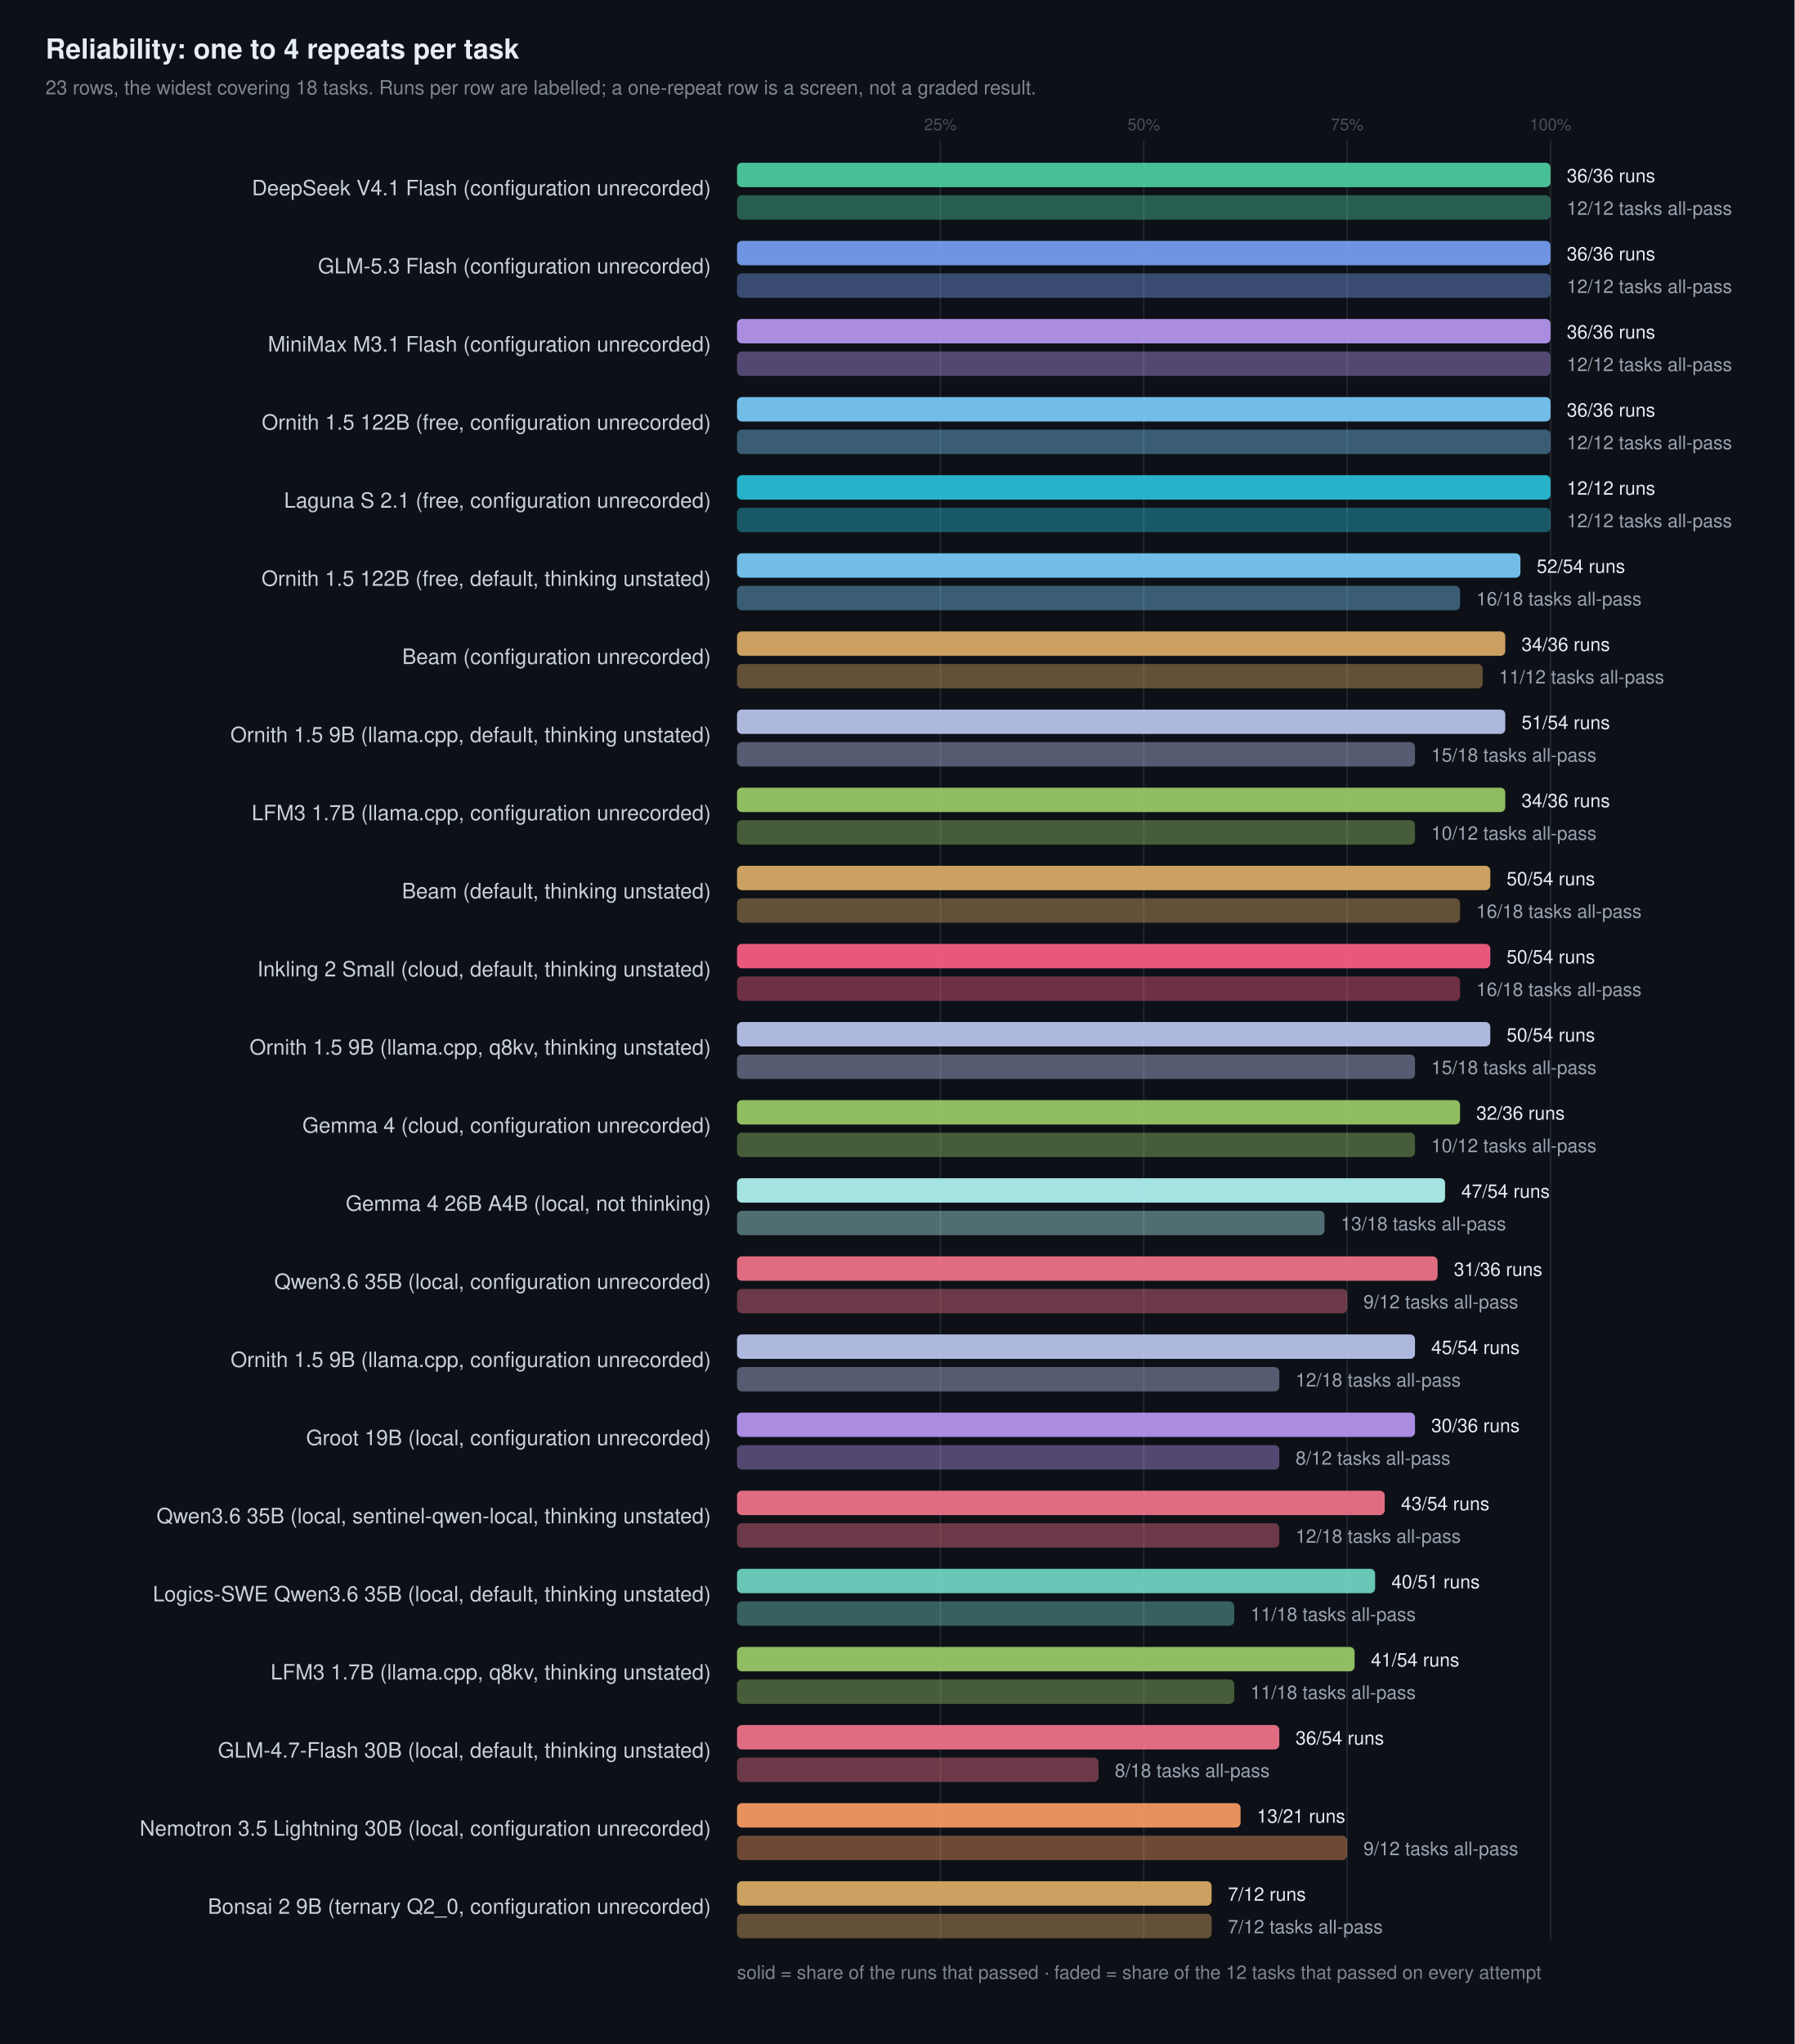
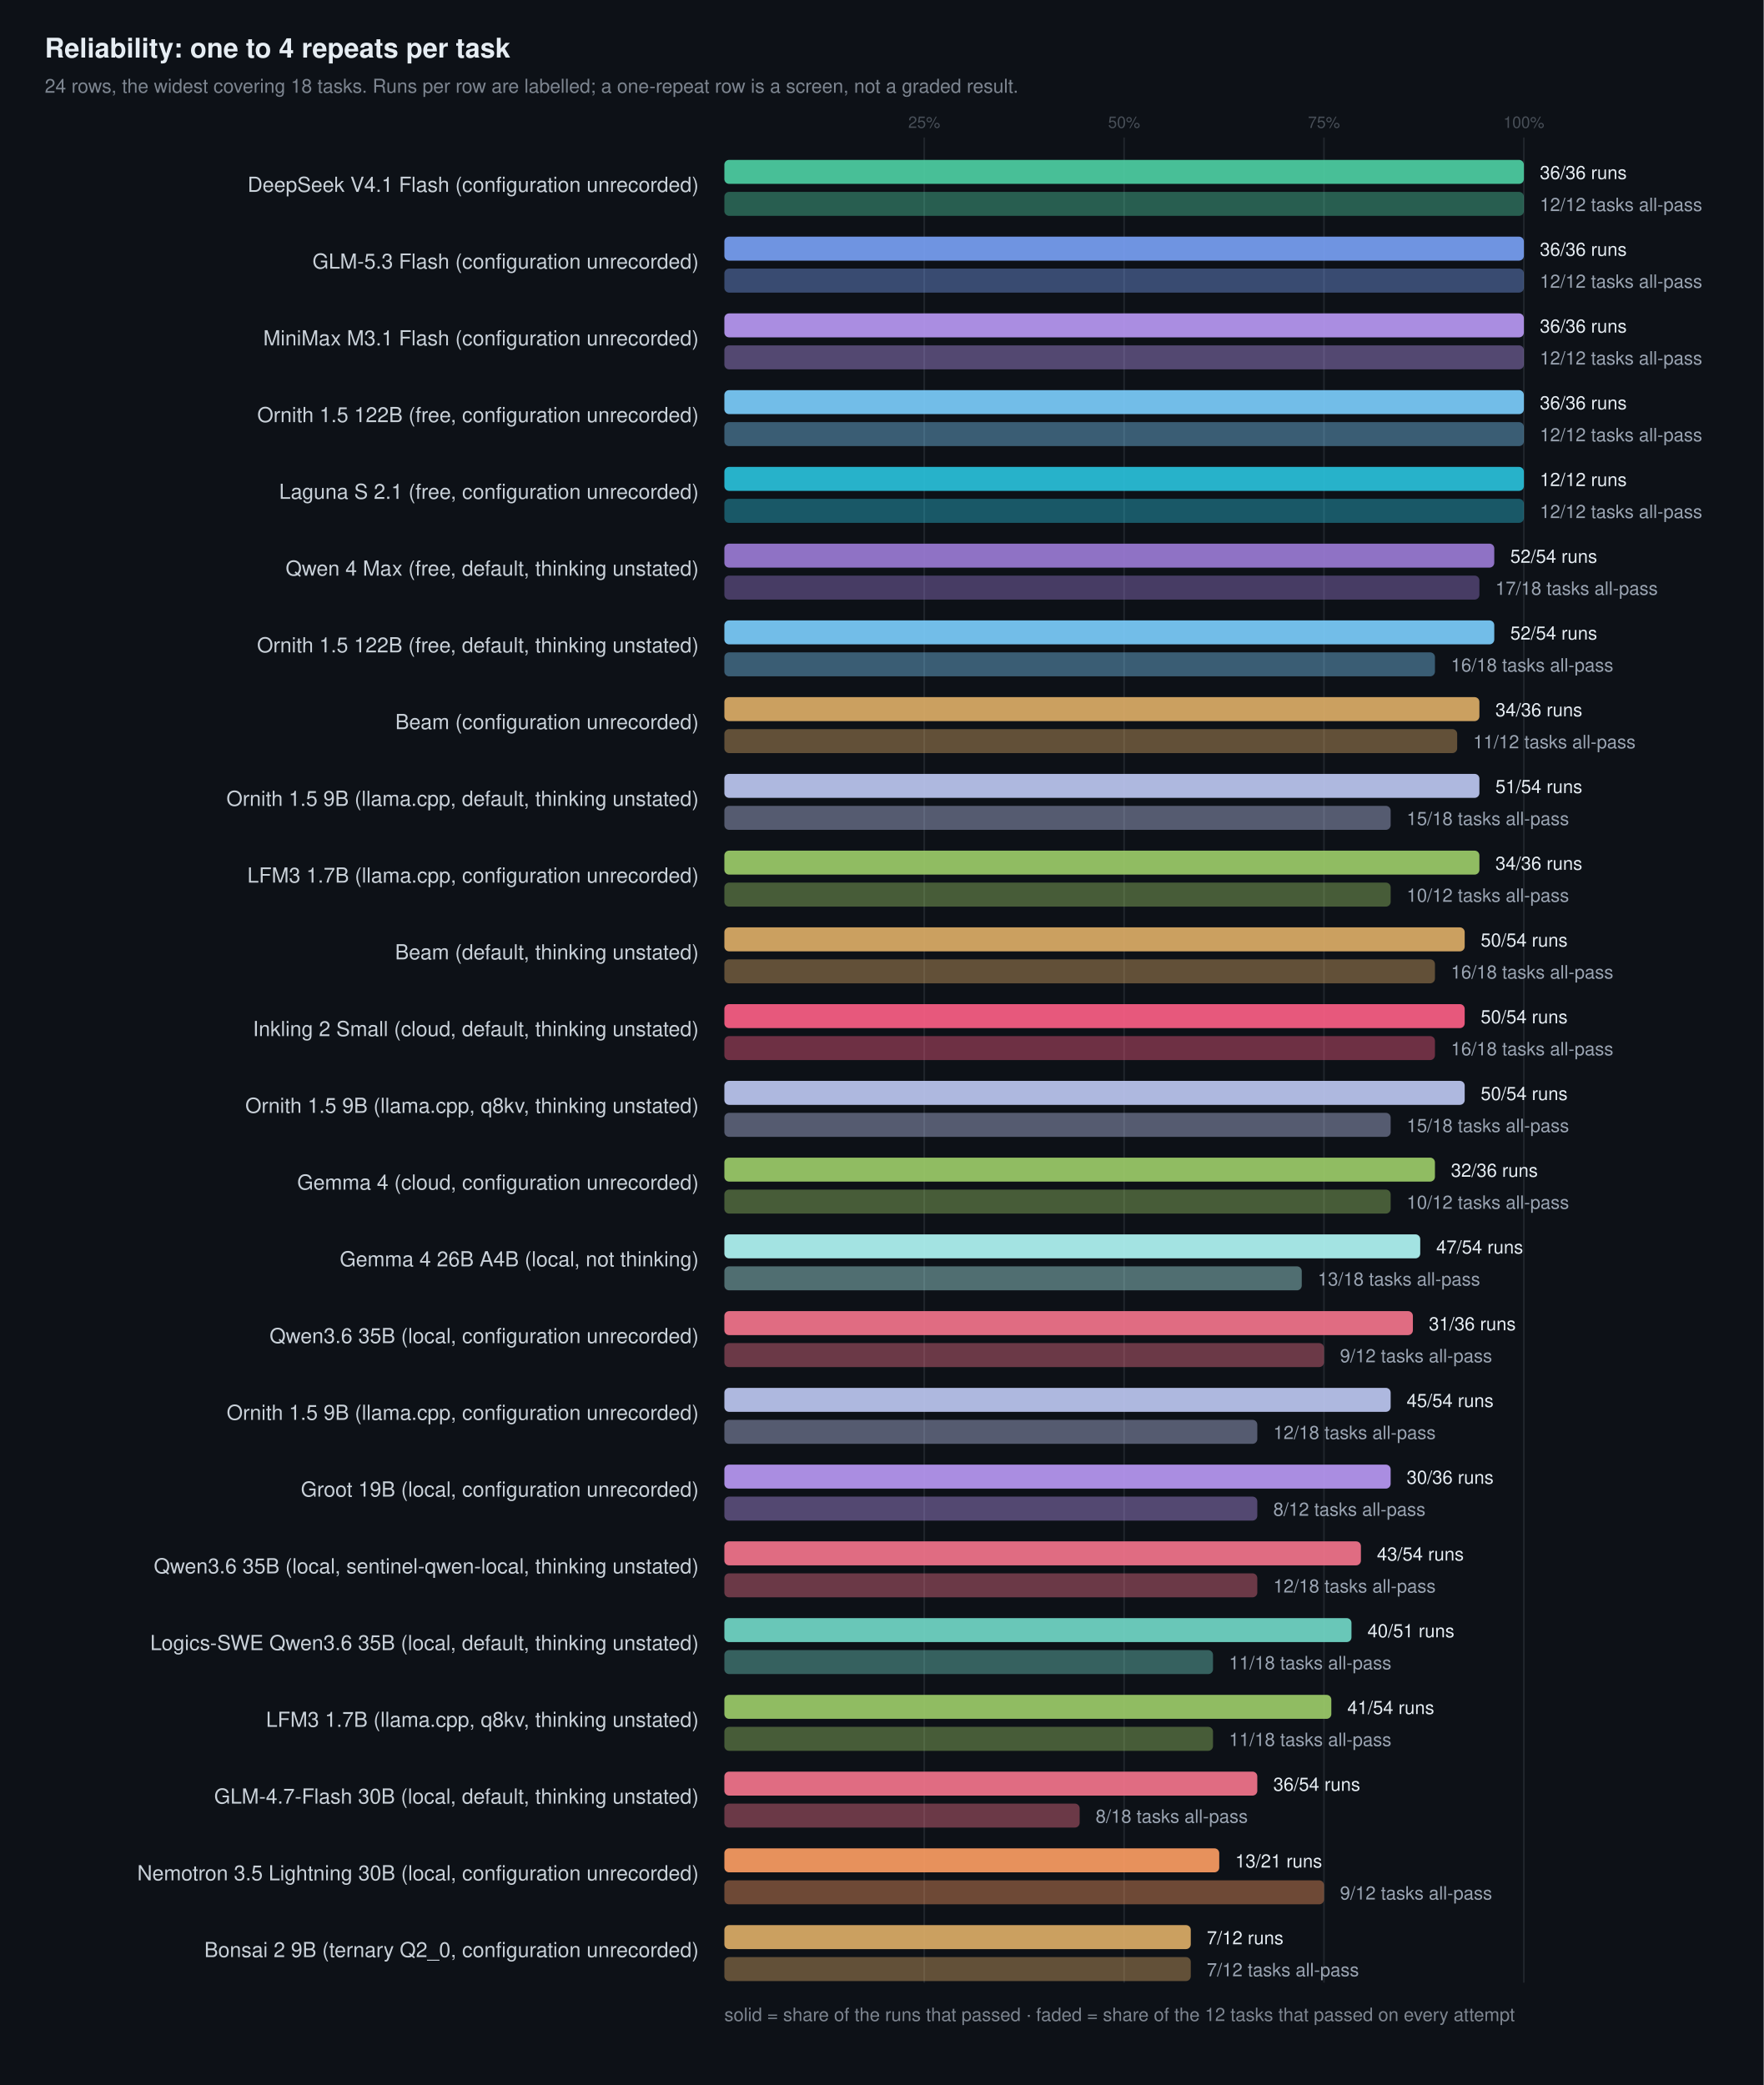
- <svg xmlns="http://www.w3.org/2000/svg" width="1103" height="1256" viewBox="0 0 1103 1256" font-family="ui-sans-serif, -apple-system, Segoe UI, Helvetica, Arial, sans-serif">
+ <svg xmlns="http://www.w3.org/2000/svg" width="1103" height="1304" viewBox="0 0 1103 1304" font-family="ui-sans-serif, -apple-system, Segoe UI, Helvetica, Arial, sans-serif">
  <rect width="100%" height="100%" fill="#0d1117" />
  <text x="28" y="36" fill="#e6edf3" font-size="17" font-weight="600">Reliability: one to 4 repeats per task</text>
-   <text x="28" y="58" fill="#7d8590" font-size="12">23 rows, the widest covering 18 tasks. Runs per row are labelled; a one-repeat row is a screen, not a graded result.</text>
-   <line x1="578.0" y1="86" x2="578.0" y2="1192" stroke="#21262d" stroke-width="1" />
+   <text x="28" y="58" fill="#7d8590" font-size="12">24 rows, the widest covering 18 tasks. Runs per row are labelled; a one-repeat row is a screen, not a graded result.</text>
+   <line x1="578.0" y1="86" x2="578.0" y2="1240" stroke="#21262d" stroke-width="1" />
  <text x="578.0" y="80" fill="#484f58" font-size="10" text-anchor="middle">25%</text>
-   <line x1="703.0" y1="86" x2="703.0" y2="1192" stroke="#21262d" stroke-width="1" />
+   <line x1="703.0" y1="86" x2="703.0" y2="1240" stroke="#21262d" stroke-width="1" />
  <text x="703.0" y="80" fill="#484f58" font-size="10" text-anchor="middle">50%</text>
-   <line x1="828.0" y1="86" x2="828.0" y2="1192" stroke="#21262d" stroke-width="1" />
+   <line x1="828.0" y1="86" x2="828.0" y2="1240" stroke="#21262d" stroke-width="1" />
  <text x="828.0" y="80" fill="#484f58" font-size="10" text-anchor="middle">75%</text>
-   <line x1="953.0" y1="86" x2="953.0" y2="1192" stroke="#21262d" stroke-width="1" />
+   <line x1="953.0" y1="86" x2="953.0" y2="1240" stroke="#21262d" stroke-width="1" />
  <text x="953.0" y="80" fill="#484f58" font-size="10" text-anchor="middle">100%</text>
  <text x="437" y="120" fill="#c9d1d9" font-size="13" text-anchor="end">DeepSeek V4.1 Flash (configuration unrecorded)</text>
  <rect x="453" y="100" width="500.0" height="15" rx="3" fill="#4fd1a5" opacity="0.9" />
  <text x="963.0" y="112" fill="#e6edf3" font-size="11.5">36/36 runs</text>
  <rect x="453" y="120" width="500.0" height="15" rx="3" fill="#4fd1a5" opacity="0.4" />
  <text x="963.0" y="132" fill="#9aa4b2" font-size="11.5">12/12 tasks all-pass</text>
  <text x="437" y="168" fill="#c9d1d9" font-size="13" text-anchor="end">GLM-5.3 Flash (configuration unrecorded)</text>
  <rect x="453" y="148" width="500.0" height="15" rx="3" fill="#7aa2f7" opacity="0.9" />
  <text x="963.0" y="160" fill="#e6edf3" font-size="11.5">36/36 runs</text>
  <rect x="453" y="168" width="500.0" height="15" rx="3" fill="#7aa2f7" opacity="0.4" />
  <text x="963.0" y="180" fill="#9aa4b2" font-size="11.5">12/12 tasks all-pass</text>
  <text x="437" y="216" fill="#c9d1d9" font-size="13" text-anchor="end">MiniMax M3.1 Flash (configuration unrecorded)</text>
  <rect x="453" y="196" width="500.0" height="15" rx="3" fill="#bb9af7" opacity="0.9" />
  <text x="963.0" y="208" fill="#e6edf3" font-size="11.5">36/36 runs</text>
  <rect x="453" y="216" width="500.0" height="15" rx="3" fill="#bb9af7" opacity="0.4" />
  <text x="963.0" y="228" fill="#9aa4b2" font-size="11.5">12/12 tasks all-pass</text>
  <text x="437" y="264" fill="#c9d1d9" font-size="13" text-anchor="end">Ornith 1.5 122B (free, configuration unrecorded)</text>
  <rect x="453" y="244" width="500.0" height="15" rx="3" fill="#7dcfff" opacity="0.9" />
  <text x="963.0" y="256" fill="#e6edf3" font-size="11.5">36/36 runs</text>
  <rect x="453" y="264" width="500.0" height="15" rx="3" fill="#7dcfff" opacity="0.4" />
  <text x="963.0" y="276" fill="#9aa4b2" font-size="11.5">12/12 tasks all-pass</text>
  <text x="437" y="312" fill="#c9d1d9" font-size="13" text-anchor="end">Laguna S 2.1 (free, configuration unrecorded)</text>
  <rect x="453" y="292" width="500.0" height="15" rx="3" fill="#2ac3de" opacity="0.9" />
  <text x="963.0" y="304" fill="#e6edf3" font-size="11.5">12/12 runs</text>
  <rect x="453" y="312" width="500.0" height="15" rx="3" fill="#2ac3de" opacity="0.4" />
  <text x="963.0" y="324" fill="#9aa4b2" font-size="11.5">12/12 tasks all-pass</text>
-   <text x="437" y="360" fill="#c9d1d9" font-size="13" text-anchor="end">Ornith 1.5 122B (free, default, thinking unstated)</text>
-   <rect x="453" y="340" width="481.5" height="15" rx="3" fill="#7dcfff" opacity="0.9" />
+   <text x="437" y="360" fill="#c9d1d9" font-size="13" text-anchor="end">Qwen 4 Max (free, default, thinking unstated)</text>
+   <rect x="453" y="340" width="481.5" height="15" rx="3" fill="#9d7cd8" opacity="0.9" />
  <text x="944.5" y="352" fill="#e6edf3" font-size="11.5">52/54 runs</text>
-   <rect x="453" y="360" width="444.4" height="15" rx="3" fill="#7dcfff" opacity="0.4" />
-   <text x="907.4" y="372" fill="#9aa4b2" font-size="11.5">16/18 tasks all-pass</text>
-   <text x="437" y="408" fill="#c9d1d9" font-size="13" text-anchor="end">Beam (configuration unrecorded)</text>
-   <rect x="453" y="388" width="472.2" height="15" rx="3" fill="#e0af68" opacity="0.9" />
-   <text x="935.2" y="400" fill="#e6edf3" font-size="11.5">34/36 runs</text>
-   <rect x="453" y="408" width="458.3" height="15" rx="3" fill="#e0af68" opacity="0.4" />
-   <text x="921.3" y="420" fill="#9aa4b2" font-size="11.5">11/12 tasks all-pass</text>
-   <text x="437" y="456" fill="#c9d1d9" font-size="13" text-anchor="end">Ornith 1.5 9B (llama.cpp, default, thinking unstated)</text>
-   <rect x="453" y="436" width="472.2" height="15" rx="3" fill="#c0caf5" opacity="0.9" />
-   <text x="935.2" y="448" fill="#e6edf3" font-size="11.5">51/54 runs</text>
-   <rect x="453" y="456" width="416.7" height="15" rx="3" fill="#c0caf5" opacity="0.4" />
-   <text x="879.7" y="468" fill="#9aa4b2" font-size="11.5">15/18 tasks all-pass</text>
-   <text x="437" y="504" fill="#c9d1d9" font-size="13" text-anchor="end">LFM3 1.7B (llama.cpp, configuration unrecorded)</text>
-   <rect x="453" y="484" width="472.2" height="15" rx="3" fill="#9ece6a" opacity="0.9" />
-   <text x="935.2" y="496" fill="#e6edf3" font-size="11.5">34/36 runs</text>
-   <rect x="453" y="504" width="416.7" height="15" rx="3" fill="#9ece6a" opacity="0.4" />
-   <text x="879.7" y="516" fill="#9aa4b2" font-size="11.5">10/12 tasks all-pass</text>
-   <text x="437" y="552" fill="#c9d1d9" font-size="13" text-anchor="end">Beam (default, thinking unstated)</text>
-   <rect x="453" y="532" width="463.0" height="15" rx="3" fill="#e0af68" opacity="0.9" />
-   <text x="926.0" y="544" fill="#e6edf3" font-size="11.5">50/54 runs</text>
-   <rect x="453" y="552" width="444.4" height="15" rx="3" fill="#e0af68" opacity="0.4" />
-   <text x="907.4" y="564" fill="#9aa4b2" font-size="11.5">16/18 tasks all-pass</text>
-   <text x="437" y="600" fill="#c9d1d9" font-size="13" text-anchor="end">Inkling 2 Small (cloud, default, thinking unstated)</text>
-   <rect x="453" y="580" width="463.0" height="15" rx="3" fill="#ff5f87" opacity="0.9" />
+   <rect x="453" y="360" width="472.2" height="15" rx="3" fill="#9d7cd8" opacity="0.4" />
+   <text x="935.2" y="372" fill="#9aa4b2" font-size="11.5">17/18 tasks all-pass</text>
+   <text x="437" y="408" fill="#c9d1d9" font-size="13" text-anchor="end">Ornith 1.5 122B (free, default, thinking unstated)</text>
+   <rect x="453" y="388" width="481.5" height="15" rx="3" fill="#7dcfff" opacity="0.9" />
+   <text x="944.5" y="400" fill="#e6edf3" font-size="11.5">52/54 runs</text>
+   <rect x="453" y="408" width="444.4" height="15" rx="3" fill="#7dcfff" opacity="0.4" />
+   <text x="907.4" y="420" fill="#9aa4b2" font-size="11.5">16/18 tasks all-pass</text>
+   <text x="437" y="456" fill="#c9d1d9" font-size="13" text-anchor="end">Beam (configuration unrecorded)</text>
+   <rect x="453" y="436" width="472.2" height="15" rx="3" fill="#e0af68" opacity="0.9" />
+   <text x="935.2" y="448" fill="#e6edf3" font-size="11.5">34/36 runs</text>
+   <rect x="453" y="456" width="458.3" height="15" rx="3" fill="#e0af68" opacity="0.4" />
+   <text x="921.3" y="468" fill="#9aa4b2" font-size="11.5">11/12 tasks all-pass</text>
+   <text x="437" y="504" fill="#c9d1d9" font-size="13" text-anchor="end">Ornith 1.5 9B (llama.cpp, default, thinking unstated)</text>
+   <rect x="453" y="484" width="472.2" height="15" rx="3" fill="#c0caf5" opacity="0.9" />
+   <text x="935.2" y="496" fill="#e6edf3" font-size="11.5">51/54 runs</text>
+   <rect x="453" y="504" width="416.7" height="15" rx="3" fill="#c0caf5" opacity="0.4" />
+   <text x="879.7" y="516" fill="#9aa4b2" font-size="11.5">15/18 tasks all-pass</text>
+   <text x="437" y="552" fill="#c9d1d9" font-size="13" text-anchor="end">LFM3 1.7B (llama.cpp, configuration unrecorded)</text>
+   <rect x="453" y="532" width="472.2" height="15" rx="3" fill="#9ece6a" opacity="0.9" />
+   <text x="935.2" y="544" fill="#e6edf3" font-size="11.5">34/36 runs</text>
+   <rect x="453" y="552" width="416.7" height="15" rx="3" fill="#9ece6a" opacity="0.4" />
+   <text x="879.7" y="564" fill="#9aa4b2" font-size="11.5">10/12 tasks all-pass</text>
+   <text x="437" y="600" fill="#c9d1d9" font-size="13" text-anchor="end">Beam (default, thinking unstated)</text>
+   <rect x="453" y="580" width="463.0" height="15" rx="3" fill="#e0af68" opacity="0.9" />
  <text x="926.0" y="592" fill="#e6edf3" font-size="11.5">50/54 runs</text>
-   <rect x="453" y="600" width="444.4" height="15" rx="3" fill="#ff5f87" opacity="0.4" />
+   <rect x="453" y="600" width="444.4" height="15" rx="3" fill="#e0af68" opacity="0.4" />
  <text x="907.4" y="612" fill="#9aa4b2" font-size="11.5">16/18 tasks all-pass</text>
-   <text x="437" y="648" fill="#c9d1d9" font-size="13" text-anchor="end">Ornith 1.5 9B (llama.cpp, q8kv, thinking unstated)</text>
-   <rect x="453" y="628" width="463.0" height="15" rx="3" fill="#c0caf5" opacity="0.9" />
+   <text x="437" y="648" fill="#c9d1d9" font-size="13" text-anchor="end">Inkling 2 Small (cloud, default, thinking unstated)</text>
+   <rect x="453" y="628" width="463.0" height="15" rx="3" fill="#ff5f87" opacity="0.9" />
  <text x="926.0" y="640" fill="#e6edf3" font-size="11.5">50/54 runs</text>
-   <rect x="453" y="648" width="416.7" height="15" rx="3" fill="#c0caf5" opacity="0.4" />
-   <text x="879.7" y="660" fill="#9aa4b2" font-size="11.5">15/18 tasks all-pass</text>
-   <text x="437" y="696" fill="#c9d1d9" font-size="13" text-anchor="end">Gemma 4 (cloud, configuration unrecorded)</text>
-   <rect x="453" y="676" width="444.4" height="15" rx="3" fill="#9ece6a" opacity="0.9" />
-   <text x="907.4" y="688" fill="#e6edf3" font-size="11.5">32/36 runs</text>
-   <rect x="453" y="696" width="416.7" height="15" rx="3" fill="#9ece6a" opacity="0.4" />
-   <text x="879.7" y="708" fill="#9aa4b2" font-size="11.5">10/12 tasks all-pass</text>
-   <text x="437" y="744" fill="#c9d1d9" font-size="13" text-anchor="end">Gemma 4 26B A4B (local, not thinking)</text>
-   <rect x="453" y="724" width="435.2" height="15" rx="3" fill="#b4f9f8" opacity="0.9" />
-   <text x="898.2" y="736" fill="#e6edf3" font-size="11.5">47/54 runs</text>
-   <rect x="453" y="744" width="361.1" height="15" rx="3" fill="#b4f9f8" opacity="0.4" />
-   <text x="824.1" y="756" fill="#9aa4b2" font-size="11.5">13/18 tasks all-pass</text>
-   <text x="437" y="792" fill="#c9d1d9" font-size="13" text-anchor="end">Qwen3.6 35B (local, configuration unrecorded)</text>
-   <rect x="453" y="772" width="430.6" height="15" rx="3" fill="#f7768e" opacity="0.9" />
-   <text x="893.6" y="784" fill="#e6edf3" font-size="11.5">31/36 runs</text>
-   <rect x="453" y="792" width="375.0" height="15" rx="3" fill="#f7768e" opacity="0.4" />
-   <text x="838.0" y="804" fill="#9aa4b2" font-size="11.5">9/12 tasks all-pass</text>
-   <text x="437" y="840" fill="#c9d1d9" font-size="13" text-anchor="end">Ornith 1.5 9B (llama.cpp, configuration unrecorded)</text>
-   <rect x="453" y="820" width="416.7" height="15" rx="3" fill="#c0caf5" opacity="0.9" />
-   <text x="879.7" y="832" fill="#e6edf3" font-size="11.5">45/54 runs</text>
-   <rect x="453" y="840" width="333.3" height="15" rx="3" fill="#c0caf5" opacity="0.4" />
-   <text x="796.3" y="852" fill="#9aa4b2" font-size="11.5">12/18 tasks all-pass</text>
-   <text x="437" y="888" fill="#c9d1d9" font-size="13" text-anchor="end">Groot 19B (local, configuration unrecorded)</text>
-   <rect x="453" y="868" width="416.7" height="15" rx="3" fill="#bb9af7" opacity="0.9" />
-   <text x="879.7" y="880" fill="#e6edf3" font-size="11.5">30/36 runs</text>
-   <rect x="453" y="888" width="333.3" height="15" rx="3" fill="#bb9af7" opacity="0.4" />
-   <text x="796.3" y="900" fill="#9aa4b2" font-size="11.5">8/12 tasks all-pass</text>
-   <text x="437" y="936" fill="#c9d1d9" font-size="13" text-anchor="end">Qwen3.6 35B (local, sentinel-qwen-local, thinking unstated)</text>
-   <rect x="453" y="916" width="398.1" height="15" rx="3" fill="#f7768e" opacity="0.9" />
-   <text x="861.1" y="928" fill="#e6edf3" font-size="11.5">43/54 runs</text>
-   <rect x="453" y="936" width="333.3" height="15" rx="3" fill="#f7768e" opacity="0.4" />
-   <text x="796.3" y="948" fill="#9aa4b2" font-size="11.5">12/18 tasks all-pass</text>
-   <text x="437" y="984" fill="#c9d1d9" font-size="13" text-anchor="end">Logics-SWE Qwen3.6 35B (local, default, thinking unstated)</text>
-   <rect x="453" y="964" width="392.2" height="15" rx="3" fill="#73daca" opacity="0.9" />
-   <text x="855.2" y="976" fill="#e6edf3" font-size="11.5">40/51 runs</text>
-   <rect x="453" y="984" width="305.6" height="15" rx="3" fill="#73daca" opacity="0.4" />
-   <text x="768.6" y="996" fill="#9aa4b2" font-size="11.5">11/18 tasks all-pass</text>
-   <text x="437" y="1032" fill="#c9d1d9" font-size="13" text-anchor="end">LFM3 1.7B (llama.cpp, q8kv, thinking unstated)</text>
-   <rect x="453" y="1012" width="379.6" height="15" rx="3" fill="#9ece6a" opacity="0.9" />
-   <text x="842.6" y="1024" fill="#e6edf3" font-size="11.5">41/54 runs</text>
-   <rect x="453" y="1032" width="305.6" height="15" rx="3" fill="#9ece6a" opacity="0.4" />
+   <rect x="453" y="648" width="444.4" height="15" rx="3" fill="#ff5f87" opacity="0.4" />
+   <text x="907.4" y="660" fill="#9aa4b2" font-size="11.5">16/18 tasks all-pass</text>
+   <text x="437" y="696" fill="#c9d1d9" font-size="13" text-anchor="end">Ornith 1.5 9B (llama.cpp, q8kv, thinking unstated)</text>
+   <rect x="453" y="676" width="463.0" height="15" rx="3" fill="#c0caf5" opacity="0.9" />
+   <text x="926.0" y="688" fill="#e6edf3" font-size="11.5">50/54 runs</text>
+   <rect x="453" y="696" width="416.7" height="15" rx="3" fill="#c0caf5" opacity="0.4" />
+   <text x="879.7" y="708" fill="#9aa4b2" font-size="11.5">15/18 tasks all-pass</text>
+   <text x="437" y="744" fill="#c9d1d9" font-size="13" text-anchor="end">Gemma 4 (cloud, configuration unrecorded)</text>
+   <rect x="453" y="724" width="444.4" height="15" rx="3" fill="#9ece6a" opacity="0.9" />
+   <text x="907.4" y="736" fill="#e6edf3" font-size="11.5">32/36 runs</text>
+   <rect x="453" y="744" width="416.7" height="15" rx="3" fill="#9ece6a" opacity="0.4" />
+   <text x="879.7" y="756" fill="#9aa4b2" font-size="11.5">10/12 tasks all-pass</text>
+   <text x="437" y="792" fill="#c9d1d9" font-size="13" text-anchor="end">Gemma 4 26B A4B (local, not thinking)</text>
+   <rect x="453" y="772" width="435.2" height="15" rx="3" fill="#b4f9f8" opacity="0.9" />
+   <text x="898.2" y="784" fill="#e6edf3" font-size="11.5">47/54 runs</text>
+   <rect x="453" y="792" width="361.1" height="15" rx="3" fill="#b4f9f8" opacity="0.4" />
+   <text x="824.1" y="804" fill="#9aa4b2" font-size="11.5">13/18 tasks all-pass</text>
+   <text x="437" y="840" fill="#c9d1d9" font-size="13" text-anchor="end">Qwen3.6 35B (local, configuration unrecorded)</text>
+   <rect x="453" y="820" width="430.6" height="15" rx="3" fill="#f7768e" opacity="0.9" />
+   <text x="893.6" y="832" fill="#e6edf3" font-size="11.5">31/36 runs</text>
+   <rect x="453" y="840" width="375.0" height="15" rx="3" fill="#f7768e" opacity="0.4" />
+   <text x="838.0" y="852" fill="#9aa4b2" font-size="11.5">9/12 tasks all-pass</text>
+   <text x="437" y="888" fill="#c9d1d9" font-size="13" text-anchor="end">Ornith 1.5 9B (llama.cpp, configuration unrecorded)</text>
+   <rect x="453" y="868" width="416.7" height="15" rx="3" fill="#c0caf5" opacity="0.9" />
+   <text x="879.7" y="880" fill="#e6edf3" font-size="11.5">45/54 runs</text>
+   <rect x="453" y="888" width="333.3" height="15" rx="3" fill="#c0caf5" opacity="0.4" />
+   <text x="796.3" y="900" fill="#9aa4b2" font-size="11.5">12/18 tasks all-pass</text>
+   <text x="437" y="936" fill="#c9d1d9" font-size="13" text-anchor="end">Groot 19B (local, configuration unrecorded)</text>
+   <rect x="453" y="916" width="416.7" height="15" rx="3" fill="#bb9af7" opacity="0.9" />
+   <text x="879.7" y="928" fill="#e6edf3" font-size="11.5">30/36 runs</text>
+   <rect x="453" y="936" width="333.3" height="15" rx="3" fill="#bb9af7" opacity="0.4" />
+   <text x="796.3" y="948" fill="#9aa4b2" font-size="11.5">8/12 tasks all-pass</text>
+   <text x="437" y="984" fill="#c9d1d9" font-size="13" text-anchor="end">Qwen3.6 35B (local, sentinel-qwen-local, thinking unstated)</text>
+   <rect x="453" y="964" width="398.1" height="15" rx="3" fill="#f7768e" opacity="0.9" />
+   <text x="861.1" y="976" fill="#e6edf3" font-size="11.5">43/54 runs</text>
+   <rect x="453" y="984" width="333.3" height="15" rx="3" fill="#f7768e" opacity="0.4" />
+   <text x="796.3" y="996" fill="#9aa4b2" font-size="11.5">12/18 tasks all-pass</text>
+   <text x="437" y="1032" fill="#c9d1d9" font-size="13" text-anchor="end">Logics-SWE Qwen3.6 35B (local, default, thinking unstated)</text>
+   <rect x="453" y="1012" width="392.2" height="15" rx="3" fill="#73daca" opacity="0.9" />
+   <text x="855.2" y="1024" fill="#e6edf3" font-size="11.5">40/51 runs</text>
+   <rect x="453" y="1032" width="305.6" height="15" rx="3" fill="#73daca" opacity="0.4" />
  <text x="768.6" y="1044" fill="#9aa4b2" font-size="11.5">11/18 tasks all-pass</text>
-   <text x="437" y="1080" fill="#c9d1d9" font-size="13" text-anchor="end">GLM-4.7-Flash 30B (local, default, thinking unstated)</text>
-   <rect x="453" y="1060" width="333.3" height="15" rx="3" fill="#f7768e" opacity="0.9" />
-   <text x="796.3" y="1072" fill="#e6edf3" font-size="11.5">36/54 runs</text>
-   <rect x="453" y="1080" width="222.2" height="15" rx="3" fill="#f7768e" opacity="0.4" />
-   <text x="685.2" y="1092" fill="#9aa4b2" font-size="11.5">8/18 tasks all-pass</text>
-   <text x="437" y="1128" fill="#c9d1d9" font-size="13" text-anchor="end">Nemotron 3.5 Lightning 30B (local, configuration unrecorded)</text>
-   <rect x="453" y="1108" width="309.5" height="15" rx="3" fill="#ff9e64" opacity="0.9" />
-   <text x="772.5" y="1120" fill="#e6edf3" font-size="11.5">13/21 runs</text>
-   <rect x="453" y="1128" width="375.0" height="15" rx="3" fill="#ff9e64" opacity="0.4" />
-   <text x="838.0" y="1140" fill="#9aa4b2" font-size="11.5">9/12 tasks all-pass</text>
-   <text x="437" y="1176" fill="#c9d1d9" font-size="13" text-anchor="end">Bonsai 2 9B (ternary Q2_0, configuration unrecorded)</text>
-   <rect x="453" y="1156" width="291.7" height="15" rx="3" fill="#e0af68" opacity="0.9" />
-   <text x="754.7" y="1168" fill="#e6edf3" font-size="11.5">7/12 runs</text>
-   <rect x="453" y="1176" width="291.7" height="15" rx="3" fill="#e0af68" opacity="0.4" />
-   <text x="754.7" y="1188" fill="#9aa4b2" font-size="11.5">7/12 tasks all-pass</text>
-   <text x="453" y="1216" fill="#7d8590" font-size="11.5">solid = share of the runs that passed   ·   faded = share of the 12 tasks that passed on every attempt</text>
+   <text x="437" y="1080" fill="#c9d1d9" font-size="13" text-anchor="end">LFM3 1.7B (llama.cpp, q8kv, thinking unstated)</text>
+   <rect x="453" y="1060" width="379.6" height="15" rx="3" fill="#9ece6a" opacity="0.9" />
+   <text x="842.6" y="1072" fill="#e6edf3" font-size="11.5">41/54 runs</text>
+   <rect x="453" y="1080" width="305.6" height="15" rx="3" fill="#9ece6a" opacity="0.4" />
+   <text x="768.6" y="1092" fill="#9aa4b2" font-size="11.5">11/18 tasks all-pass</text>
+   <text x="437" y="1128" fill="#c9d1d9" font-size="13" text-anchor="end">GLM-4.7-Flash 30B (local, default, thinking unstated)</text>
+   <rect x="453" y="1108" width="333.3" height="15" rx="3" fill="#f7768e" opacity="0.9" />
+   <text x="796.3" y="1120" fill="#e6edf3" font-size="11.5">36/54 runs</text>
+   <rect x="453" y="1128" width="222.2" height="15" rx="3" fill="#f7768e" opacity="0.4" />
+   <text x="685.2" y="1140" fill="#9aa4b2" font-size="11.5">8/18 tasks all-pass</text>
+   <text x="437" y="1176" fill="#c9d1d9" font-size="13" text-anchor="end">Nemotron 3.5 Lightning 30B (local, configuration unrecorded)</text>
+   <rect x="453" y="1156" width="309.5" height="15" rx="3" fill="#ff9e64" opacity="0.9" />
+   <text x="772.5" y="1168" fill="#e6edf3" font-size="11.5">13/21 runs</text>
+   <rect x="453" y="1176" width="375.0" height="15" rx="3" fill="#ff9e64" opacity="0.4" />
+   <text x="838.0" y="1188" fill="#9aa4b2" font-size="11.5">9/12 tasks all-pass</text>
+   <text x="437" y="1224" fill="#c9d1d9" font-size="13" text-anchor="end">Bonsai 2 9B (ternary Q2_0, configuration unrecorded)</text>
+   <rect x="453" y="1204" width="291.7" height="15" rx="3" fill="#e0af68" opacity="0.9" />
+   <text x="754.7" y="1216" fill="#e6edf3" font-size="11.5">7/12 runs</text>
+   <rect x="453" y="1224" width="291.7" height="15" rx="3" fill="#e0af68" opacity="0.4" />
+   <text x="754.7" y="1236" fill="#9aa4b2" font-size="11.5">7/12 tasks all-pass</text>
+   <text x="453" y="1264" fill="#7d8590" font-size="11.5">solid = share of the runs that passed   ·   faded = share of the 12 tasks that passed on every attempt</text>
</svg>
